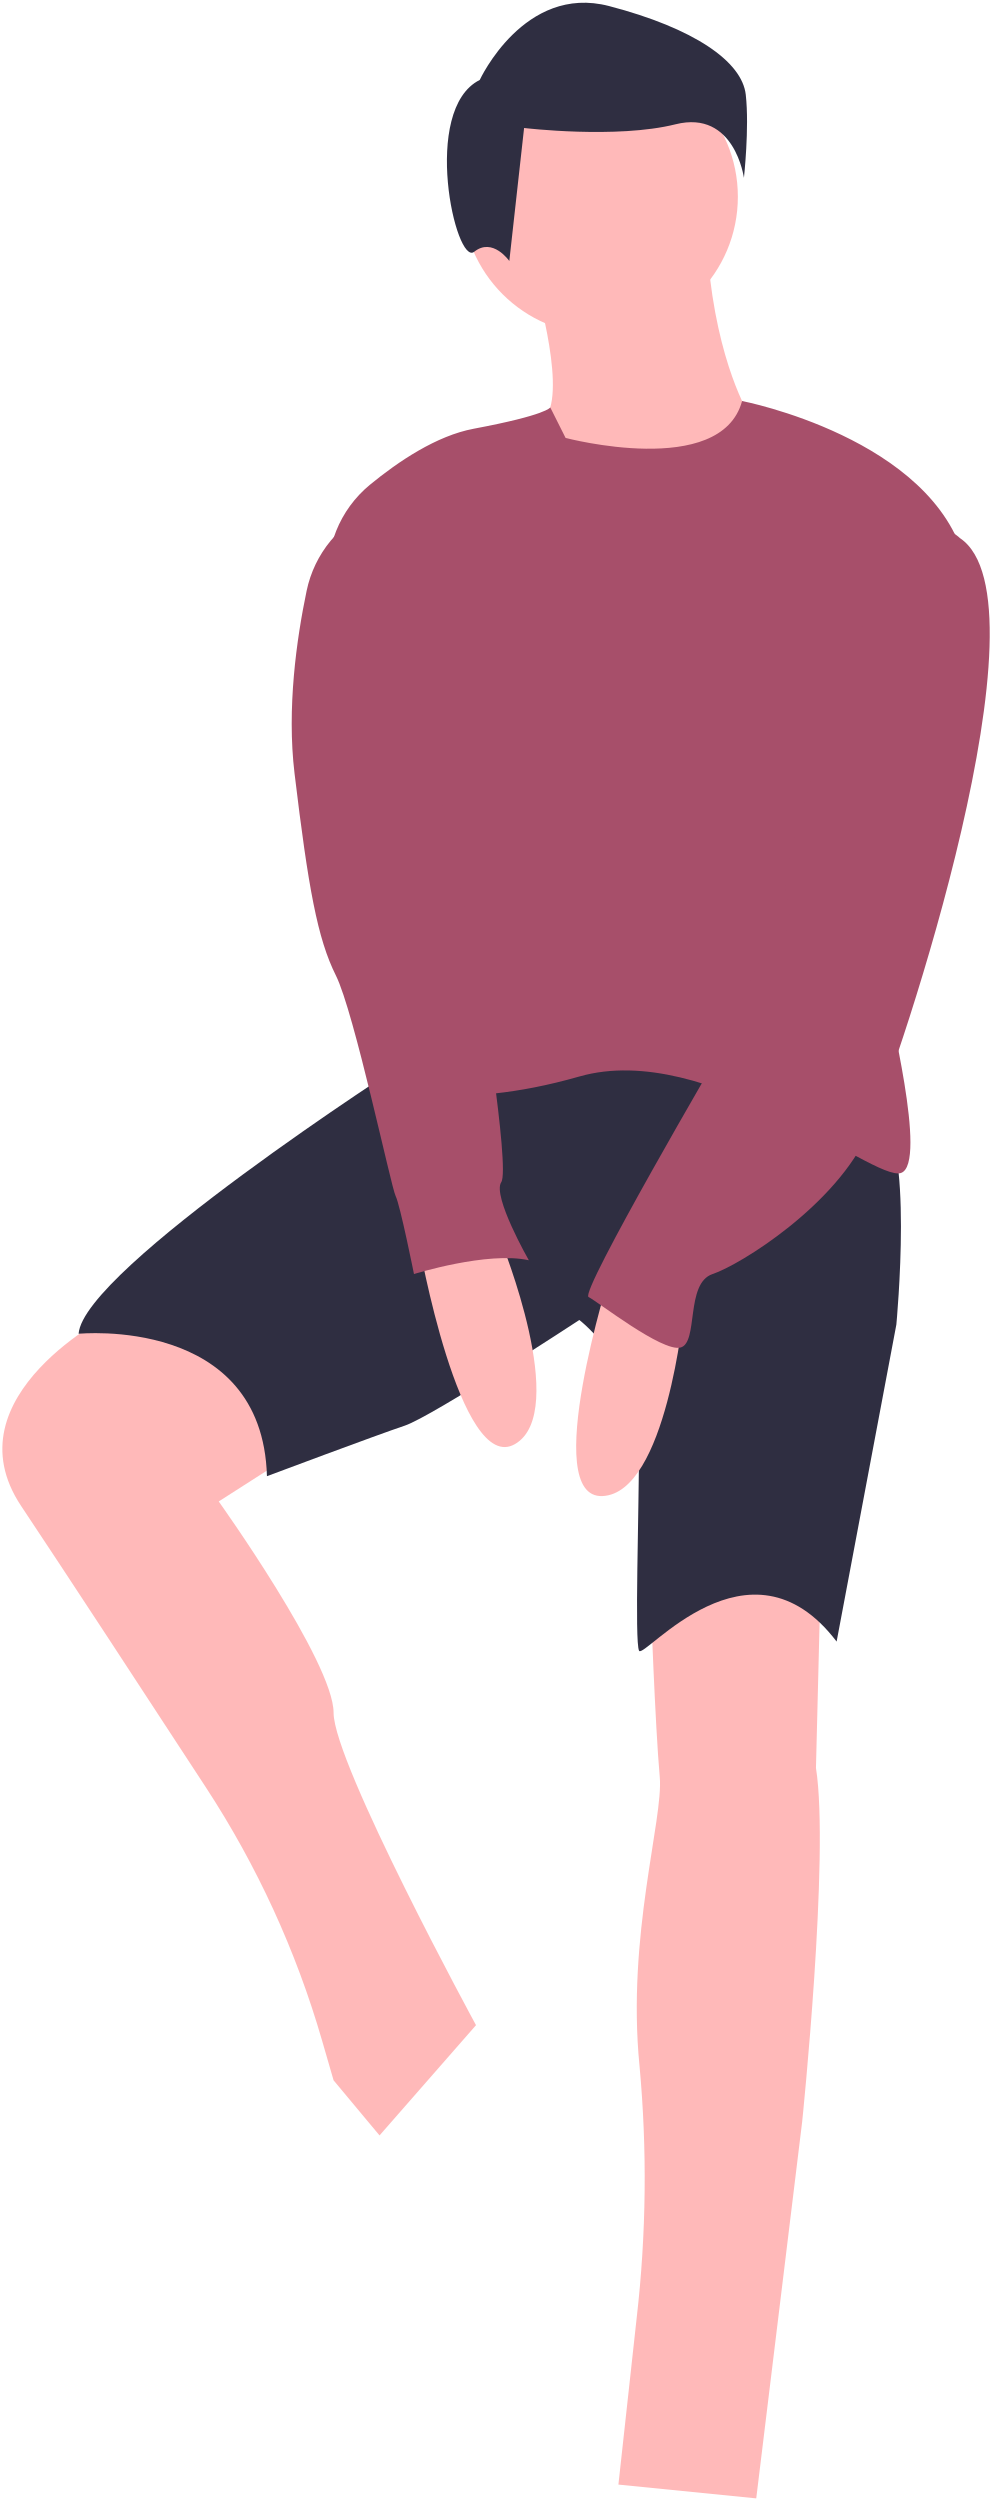
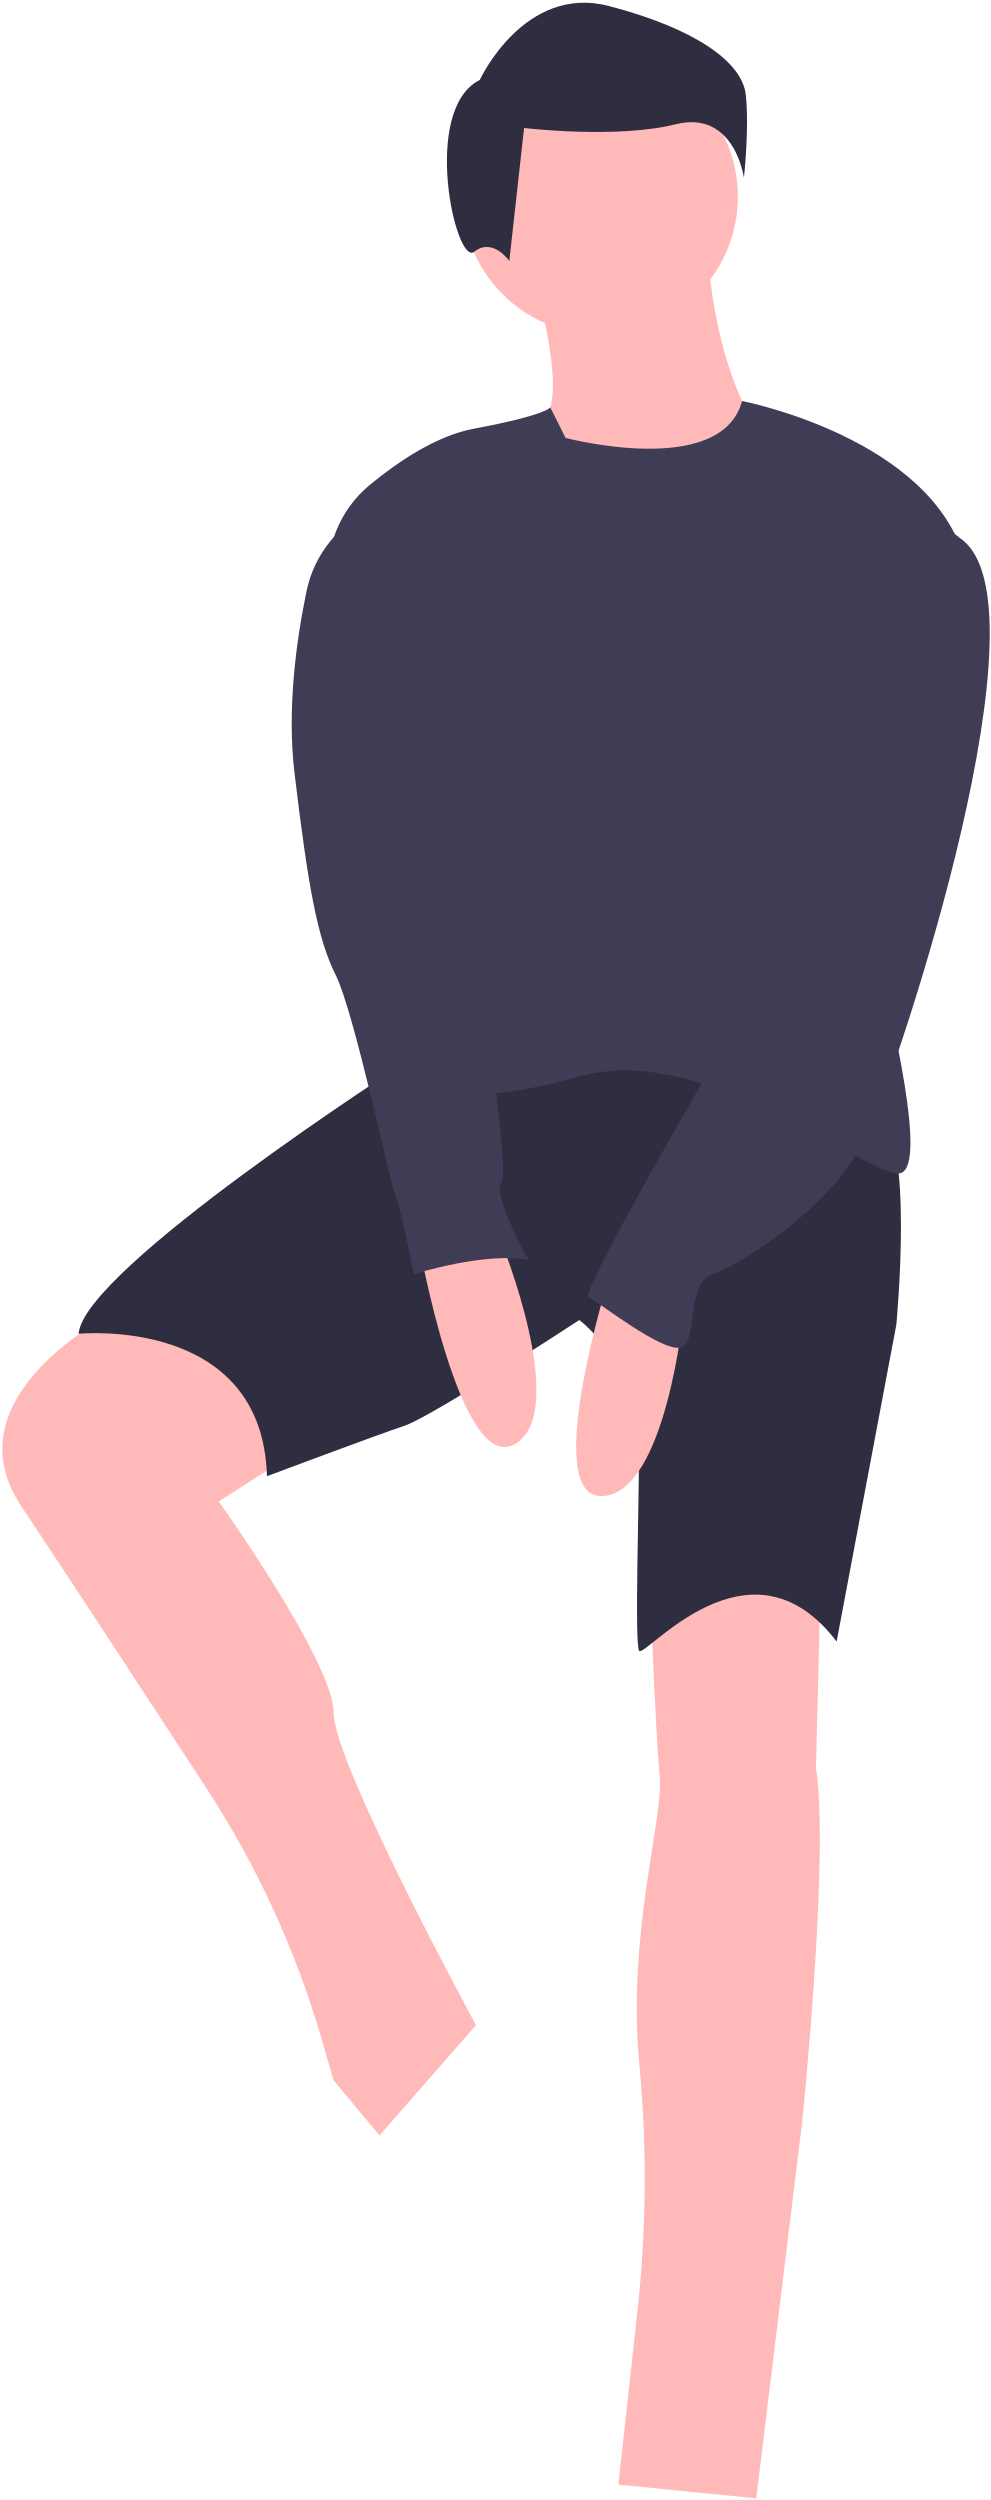
<svg xmlns="http://www.w3.org/2000/svg" width="294" height="742" viewBox="0 0 294 742" fill="none">
  <path d="M158.32 82.252C158.32 82.252 167.865 113.613 162.411 123.158C156.957 132.703 171.956 153.158 196.499 143.611C221.042 134.064 222.406 123.158 222.406 123.158C222.406 123.158 212.861 108.158 210.134 76.798L158.32 82.252Z" fill="#FFB9B9" />
  <path d="M33.557 389.73C33.557 389.73 -15.53 414.274 6.287 446.998C18.968 466.02 43.166 503.008 61.208 530.65C76.308 553.783 87.888 579.031 95.57 605.566L99.007 617.439L112.645 633.797L141.279 601.072C141.279 601.072 99.01 523.351 99.01 508.352C99.01 493.353 64.918 445.63 64.918 445.63L99.006 423.814C99.006 423.814 60.827 380.182 33.557 389.73Z" fill="#FFB9B9" />
  <path d="M193.09 474.265C193.09 474.265 194.457 512.443 195.817 527.443C196.942 539.817 186.002 574.464 189.795 613.009C192.11 637.946 191.833 663.056 188.969 687.936L183.545 737.426L224.451 741.517L238.086 629.708C238.086 629.708 246.267 550.624 242.177 524.717L243.54 470.176C243.54 470.176 213.543 459.266 193.09 474.265Z" fill="#FFB9B9" />
  <path d="M120.141 315.415C120.141 315.415 24.689 376.773 23.33 395.863C23.33 395.863 77.871 390.409 79.23 438.132C79.23 438.132 111.955 425.86 120.136 423.132C128.317 420.404 171.95 391.771 171.95 391.771C171.95 391.771 189.676 405.406 189.676 427.223C189.676 449.04 188.312 487.223 189.676 489.945C191.04 492.667 222.401 453.13 248.308 487.218L266.038 393.133C266.038 393.133 271.492 335.865 260.584 331.774L184.226 303.143L120.141 315.415Z" fill="#2F2E41" />
  <path d="M178.091 99.297C200.683 99.297 218.997 80.983 218.997 58.391C218.997 35.799 200.683 17.485 178.091 17.485C155.499 17.485 137.185 35.799 137.185 58.391C137.185 80.983 155.499 99.297 178.091 99.297Z" fill="#FFB9B9" />
-   <path d="M167.864 129.975C167.864 129.975 214.004 142.161 220.249 119.024C220.249 119.024 276.949 129.975 286.49 166.79C296.031 203.605 263.31 292.234 263.31 294.961C263.31 297.688 275.582 345.412 267.401 348.139C259.22 350.866 210.133 308.597 171.954 319.505C133.775 330.413 114.686 322.232 114.686 322.232L97.568 174.273C96.9 168.605 97.662 162.859 99.784 157.561C101.907 152.263 105.323 147.58 109.72 143.941C118.265 136.908 129.603 129.309 140.595 127.248C162.411 123.157 163.318 120.918 163.318 120.918L167.864 129.975Z" fill="#A74F6A" />
+   <path d="M167.864 129.975C167.864 129.975 214.004 142.161 220.249 119.024C220.249 119.024 276.949 129.975 286.49 166.79C296.031 203.605 263.31 292.234 263.31 294.961C263.31 297.688 275.582 345.412 267.401 348.139C259.22 350.866 210.133 308.597 171.954 319.505C133.775 330.413 114.686 322.232 114.686 322.232L97.568 174.273C96.9 168.605 97.662 162.859 99.784 157.561C101.907 152.263 105.323 147.58 109.72 143.941C118.265 136.908 129.603 129.309 140.595 127.248C162.411 123.157 163.318 120.918 163.318 120.918L167.864 129.975Z" fill="#3F3D56" />
  <path d="M124.236 368.59C124.236 368.59 136.508 438.13 152.87 428.59C169.232 419.05 148.779 368.59 148.779 368.59H124.236Z" fill="#FFB9B9" />
  <path d="M181.192 377.59C181.192 377.59 159.929 444.93 178.851 444.03C197.773 443.13 202.956 388.939 202.956 388.939L181.192 377.59Z" fill="#FFB9B9" />
  <path d="M142.392 23.728C142.392 23.728 155.551 -4.783 180.772 1.796C205.993 8.375 220.249 18.245 221.345 28.114C222.441 37.983 220.797 52.787 220.797 52.787C220.797 52.787 218.055 32.5 200.51 36.887C182.965 41.274 155.55 37.987 155.55 37.987L151.164 77.464C151.164 77.464 146.229 70.336 140.747 74.723C135.265 79.11 124.848 32.501 142.392 23.728Z" fill="#2F2E41" />
-   <path d="M263.311 165.426C263.311 165.426 230.586 254.055 233.311 264.963C236.036 275.871 233.311 277.235 229.22 279.963C225.129 282.691 214.22 311.324 214.22 311.324C214.22 311.324 171.951 383.591 174.678 384.954C177.405 386.317 196.494 401.316 201.949 399.954C207.404 398.592 203.313 380.865 211.494 378.138C219.675 375.411 248.309 357.685 257.854 335.869C267.399 314.053 312.554 178.255 284.917 159.713C284.919 159.711 274.219 149.064 263.311 165.426Z" fill="#A74F6A" />
-   <path d="M111.96 150.432L111.406 150.663C106.255 152.811 101.706 156.182 98.151 160.484C94.596 164.785 92.144 169.889 91.006 175.352C88.029 189.603 85.099 210.215 87.415 229.516C91.506 263.604 94.233 278.603 99.687 289.516C105.141 300.429 116.053 352.232 117.414 354.956C118.775 357.68 122.868 378.136 122.868 378.136C122.868 378.136 144.684 371.318 156.956 374.045C156.956 374.045 146.048 354.956 148.775 350.865C151.502 346.774 141.957 288.143 141.957 288.143L111.96 150.432Z" fill="#A74F6A" />
+   <path d="M263.311 165.426C263.311 165.426 230.586 254.055 233.311 264.963C236.036 275.871 233.311 277.235 229.22 279.963C225.129 282.691 214.22 311.324 214.22 311.324C214.22 311.324 171.951 383.591 174.678 384.954C177.405 386.317 196.494 401.316 201.949 399.954C207.404 398.592 203.313 380.865 211.494 378.138C219.675 375.411 248.309 357.685 257.854 335.869C267.399 314.053 312.554 178.255 284.917 159.713C284.919 159.711 274.219 149.064 263.311 165.426Z" fill="#3F3D56" />
+   <path d="M111.96 150.432L111.406 150.663C106.255 152.811 101.706 156.182 98.151 160.484C94.596 164.785 92.144 169.889 91.006 175.352C88.029 189.603 85.099 210.215 87.415 229.516C91.506 263.604 94.233 278.603 99.687 289.516C105.141 300.429 116.053 352.232 117.414 354.956C118.775 357.68 122.868 378.136 122.868 378.136C122.868 378.136 144.684 371.318 156.956 374.045C156.956 374.045 146.048 354.956 148.775 350.865C151.502 346.774 141.957 288.143 141.957 288.143L111.96 150.432Z" fill="#3F3D56" />
</svg>
